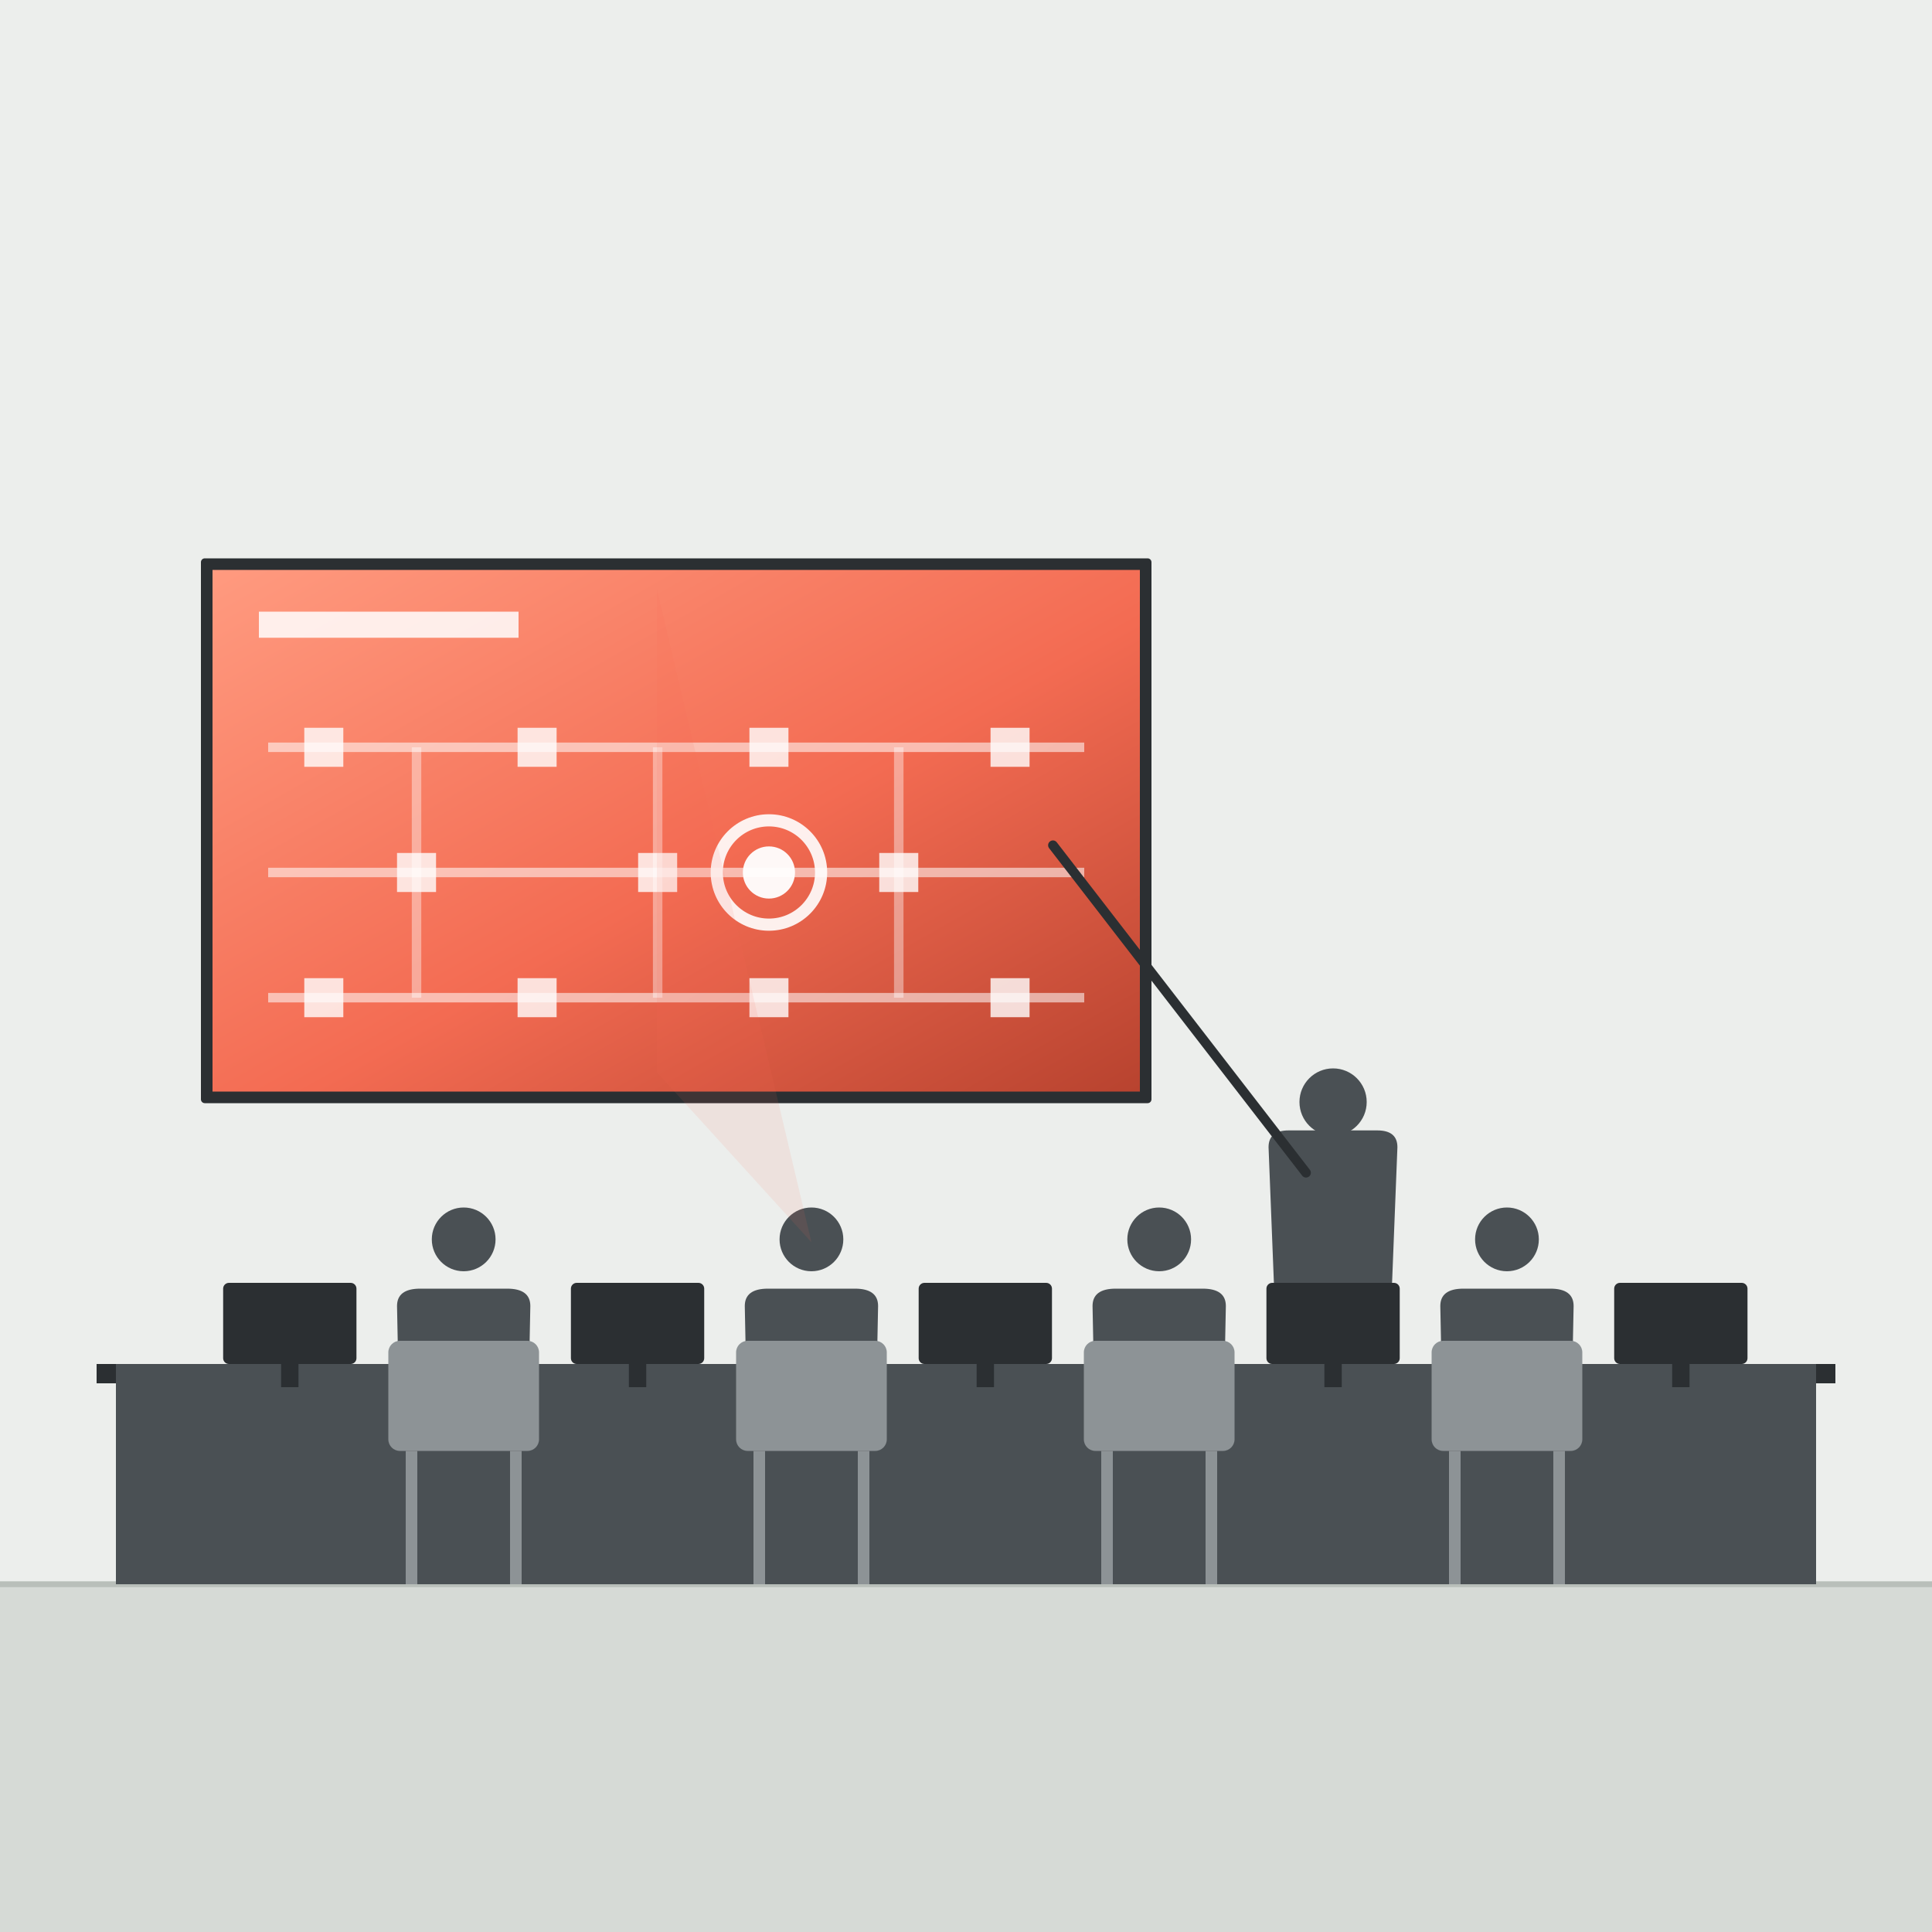
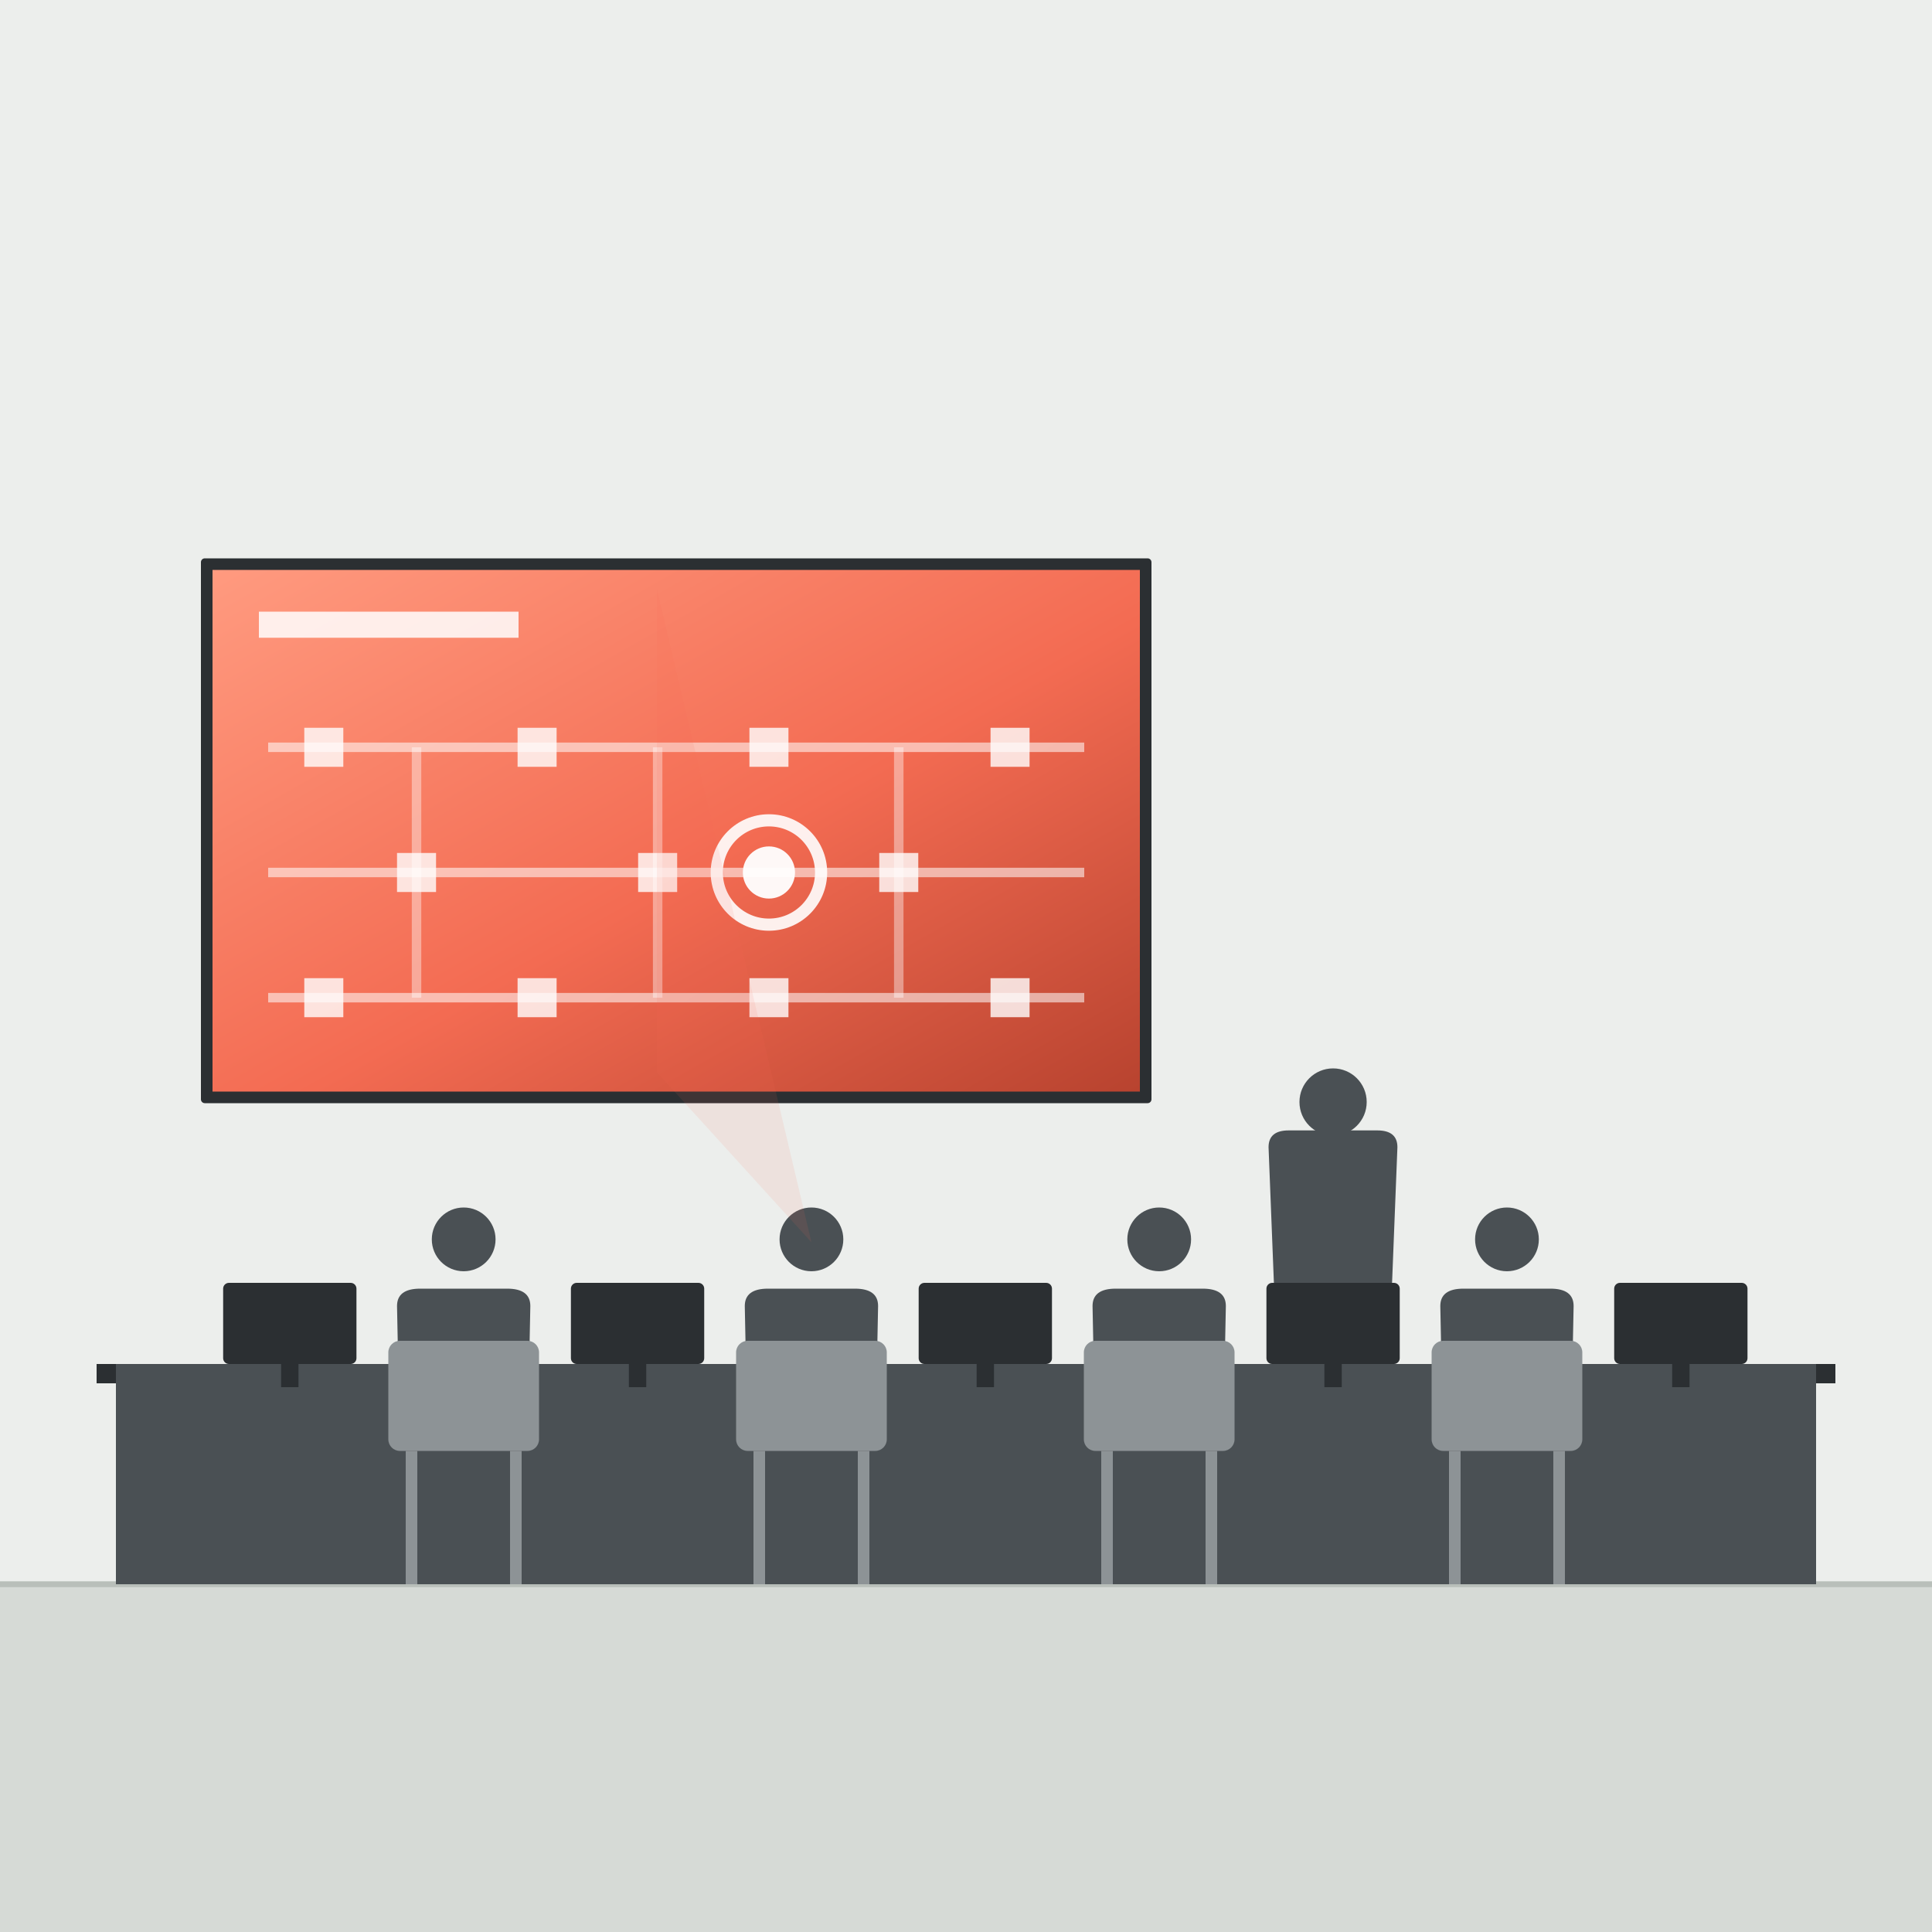
<svg xmlns="http://www.w3.org/2000/svg" viewBox="0 0 1000 1000" width="1000" height="1000">
  <defs>
    <linearGradient id="scr" x1="0" y1="0" x2="1" y2="1">
      <stop offset="0" stop-color="#ff9a7f" />
      <stop offset=".55" stop-color="#f36b52" />
      <stop offset="1" stop-color="#b8432f" />
    </linearGradient>
  </defs>
  <rect width="1000" height="1000" fill="#eceeec" />
  <rect y="820" width="1000" height="180" fill="#d6dad6" />
  <line x1="0" y1="820" x2="1000" y2="820" stroke="#b9bfba" stroke-width="3" />
  <rect x="104.0" y="289.0" width="492.0" height="282.0" rx="2" fill="#2b2f32" />
  <rect x="110.0" y="295.0" width="480.0" height="270.0" fill="url(#scr)" />
  <rect x="134.0" y="316.6" width="134.4" height="13.5" fill="#fff" fill-opacity="0.85" />
  <line x1="138.8" y1="386.8" x2="561.2" y2="386.8" stroke="#fff" stroke-opacity=".55" stroke-width="4.9" />
  <line x1="138.8" y1="451.6" x2="561.2" y2="451.6" stroke="#fff" stroke-opacity=".55" stroke-width="4.9" />
  <line x1="138.8" y1="516.4" x2="561.2" y2="516.4" stroke="#fff" stroke-opacity=".55" stroke-width="4.9" />
  <line x1="215.6" y1="386.8" x2="215.6" y2="516.4" stroke="#fff" stroke-opacity=".4" stroke-width="4.9" />
  <line x1="340.4" y1="386.8" x2="340.4" y2="516.4" stroke="#fff" stroke-opacity=".4" stroke-width="4.9" />
  <line x1="465.2" y1="386.8" x2="465.2" y2="516.4" stroke="#fff" stroke-opacity=".4" stroke-width="4.9" />
  <rect x="157.5" y="376.7" width="20.2" height="20.2" fill="#fff" fill-opacity="0.8" />
  <rect x="157.5" y="506.3" width="20.2" height="20.2" fill="#fff" fill-opacity="0.8" />
  <rect x="205.5" y="441.5" width="20.2" height="20.2" fill="#fff" fill-opacity="0.8" />
  <rect x="267.9" y="376.7" width="20.2" height="20.2" fill="#fff" fill-opacity="0.8" />
  <rect x="267.9" y="506.3" width="20.2" height="20.2" fill="#fff" fill-opacity="0.8" />
  <rect x="330.3" y="441.5" width="20.2" height="20.2" fill="#fff" fill-opacity="0.8" />
  <rect x="387.9" y="376.7" width="20.2" height="20.2" fill="#fff" fill-opacity="0.8" />
  <rect x="387.9" y="506.3" width="20.2" height="20.2" fill="#fff" fill-opacity="0.8" />
  <rect x="455.1" y="441.5" width="20.2" height="20.2" fill="#fff" fill-opacity="0.8" />
  <rect x="512.7" y="376.7" width="20.2" height="20.2" fill="#fff" fill-opacity="0.8" />
  <rect x="512.7" y="506.3" width="20.2" height="20.2" fill="#fff" fill-opacity="0.8" />
  <circle cx="398.0" cy="451.6" r="13.5" fill="#fff" fill-opacity="0.95" />
  <circle cx="398.0" cy="451.6" r="27.0" fill="none" stroke="#fff" stroke-opacity=".9" stroke-width="6.3" />
  <g fill="#4a5054">
    <circle cx="690.0" cy="570.4" r="17.4" />
    <path d="M656.6 593.8 q0 -8.7 10.4 -8.7 h45.9 q10.4 0 10.4 8.7 l-4.0 101.5 h-58.7z" />
    <rect x="666.0" y="687.3" width="20.7" height="132.7" rx="6.7" />
    <rect x="693.3" y="687.3" width="20.7" height="132.7" rx="6.7" />
  </g>
-   <line x1="676" y1="607.0" x2="545" y2="437.5" stroke="#2b2f32" stroke-width="5" stroke-linecap="round" />
  <rect x="50.0" y="706.0" width="900.0" height="10" fill="#2b2f32" />
  <rect x="60.0" y="706.0" width="880.0" height="114.0" fill="#4a5054" />
  <rect x="115.5" y="664.0" width="69.0" height="42.0" rx="3" fill="#2b2f32" />
  <rect x="145.5" y="706.0" width="9.0" height="12.0" fill="#2b2f32" />
  <rect x="295.5" y="664.0" width="69.0" height="42.0" rx="3" fill="#2b2f32" />
  <rect x="325.5" y="706.0" width="9.0" height="12.0" fill="#2b2f32" />
  <rect x="475.5" y="664.0" width="69.0" height="42.0" rx="3" fill="#2b2f32" />
  <rect x="505.5" y="706.0" width="9.0" height="12.0" fill="#2b2f32" />
  <rect x="655.5" y="664.0" width="69.0" height="42.0" rx="3" fill="#2b2f32" />
  <rect x="685.5" y="706.0" width="9.0" height="12.0" fill="#2b2f32" />
  <rect x="835.5" y="664.0" width="69.0" height="42.0" rx="3" fill="#2b2f32" />
  <rect x="865.5" y="706.0" width="9.0" height="12.0" fill="#2b2f32" />
  <g fill="#4a5054">
    <circle cx="240.0" cy="641.5" r="16.5" />
    <path d="M207.0 751.0 L205.5 676.0 Q205.5 667.0 217.5 667.0 H262.5 Q274.5 667.0 274.5 676.0 L273.0 751.0z" />
  </g>
  <rect x="201.0" y="694.0" width="78.0" height="57.0" rx="6.0" fill="#8d9396" />
  <rect x="210.0" y="751.0" width="6.0" height="69.0" fill="#8d9396" />
  <rect x="264.0" y="751.0" width="6.0" height="69.0" fill="#8d9396" />
  <g fill="#4a5054">
    <circle cx="420.0" cy="641.5" r="16.5" />
    <path d="M387.0 751.0 L385.5 676.0 Q385.5 667.0 397.5 667.0 H442.5 Q454.5 667.0 454.5 676.0 L453.0 751.0z" />
  </g>
  <rect x="381.0" y="694.0" width="78.0" height="57.0" rx="6.0" fill="#8d9396" />
  <rect x="390.0" y="751.0" width="6.0" height="69.0" fill="#8d9396" />
  <rect x="444.0" y="751.0" width="6.0" height="69.0" fill="#8d9396" />
  <g fill="#4a5054">
    <circle cx="600.0" cy="641.5" r="16.5" />
    <path d="M567.0 751.0 L565.5 676.0 Q565.5 667.0 577.5 667.0 H622.5 Q634.5 667.0 634.5 676.0 L633.0 751.0z" />
  </g>
  <rect x="561.0" y="694.0" width="78.0" height="57.0" rx="6.0" fill="#8d9396" />
  <rect x="570.0" y="751.0" width="6.0" height="69.0" fill="#8d9396" />
  <rect x="624.0" y="751.0" width="6.0" height="69.0" fill="#8d9396" />
  <g fill="#4a5054">
    <circle cx="780.0" cy="641.5" r="16.5" />
    <path d="M747.0 751.0 L745.5 676.0 Q745.5 667.0 757.5 667.0 H802.5 Q814.5 667.0 814.5 676.0 L813.0 751.0z" />
  </g>
  <rect x="741.0" y="694.0" width="78.0" height="57.0" rx="6.0" fill="#8d9396" />
  <rect x="750.0" y="751.0" width="6.0" height="69.0" fill="#8d9396" />
  <rect x="804.0" y="751.0" width="6.0" height="69.0" fill="#8d9396" />
  <path d="M420.0 643.0 L340.0 305.0 L340.0 555.0z" fill="#f36b52" fill-opacity="0.1" />
</svg>
